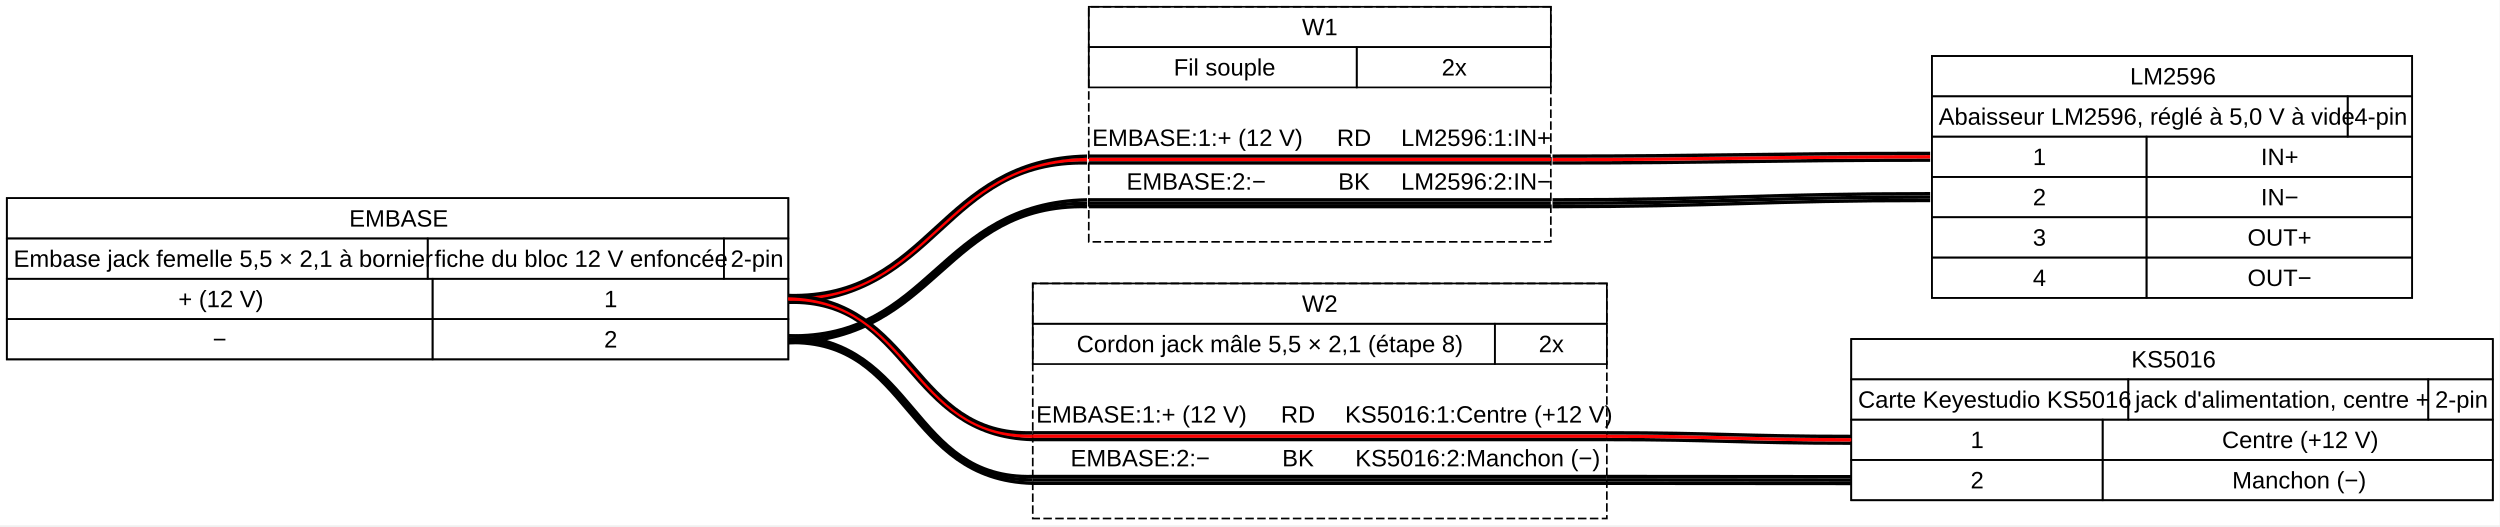
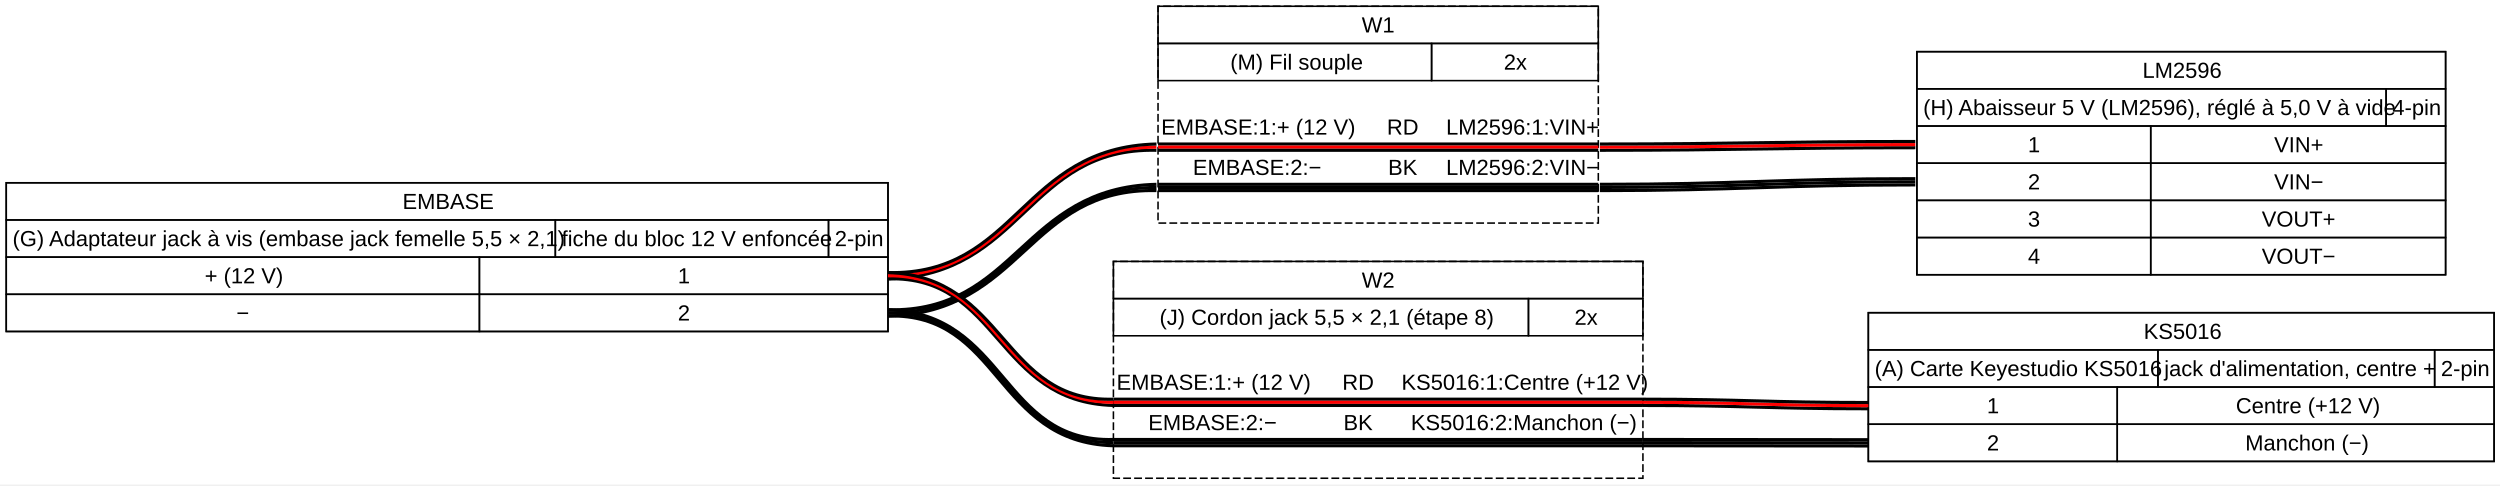
- <svg xmlns="http://www.w3.org/2000/svg" width="1473pt" height="310pt" viewBox="0.00 0.00 1473.00 310.00">
+ <svg xmlns="http://www.w3.org/2000/svg" width="1597pt" height="310pt" viewBox="0.00 0.00 1597.00 310.00">
  <g id="graph0" class="graph" transform="scale(1 1) rotate(0) translate(4 305.5)">
-     <polygon fill="#ffffff" stroke="none" points="-4,4 -4,-305.5 1468.75,-305.5 1468.75,4 -4,4" />
+     <polygon fill="#ffffff" stroke="none" points="-4,4 -4,-305.5 1593.25,-305.5 1593.25,4 -4,4" />
    <g id="node1" class="node">
-       <polygon fill="#ffffff" stroke="black" points="460.5,-188.75 0,-188.75 0,-93.75 460.5,-93.75 460.5,-188.75" />
-       <polygon fill="none" stroke="black" points="0,-165 0,-188.75 460.5,-188.75 460.5,-165 0,-165" />
-       <text xml:space="preserve" text-anchor="start" x="201.75" y="-172" font-family="arial" font-size="14.00">EMBASE</text>
-       <polygon fill="none" stroke="black" points="0,-141.25 0,-165 248,-165 248,-141.25 0,-141.25" />
-       <text xml:space="preserve" text-anchor="start" x="4" y="-148.25" font-family="arial" font-size="14.00">Embase jack femelle 5,5 × 2,1 à bornier</text>
-       <polygon fill="none" stroke="black" points="248,-141.25 248,-165 422.5,-165 422.5,-141.25 248,-141.25" />
-       <text xml:space="preserve" text-anchor="start" x="252" y="-148.25" font-family="arial" font-size="14.00">fiche du bloc 12 V enfoncée</text>
-       <polygon fill="none" stroke="black" points="422.5,-141.25 422.5,-165 460.5,-165 460.5,-141.25 422.5,-141.25" />
-       <text xml:space="preserve" text-anchor="start" x="426.5" y="-148.25" font-family="arial" font-size="14.00">2-pin</text>
-       <polygon fill="none" stroke="black" points="0,-117.5 0,-141.25 250.88,-141.25 250.88,-117.5 0,-117.5" />
-       <text xml:space="preserve" text-anchor="start" x="101.06" y="-124.5" font-family="arial" font-size="14.00">+ (12 V)</text>
-       <polygon fill="none" stroke="black" points="250.88,-117.5 250.88,-141.25 460.5,-141.25 460.5,-117.5 250.88,-117.5" />
-       <text xml:space="preserve" text-anchor="start" x="351.94" y="-124.5" font-family="arial" font-size="14.00">1</text>
-       <polygon fill="none" stroke="black" points="0,-93.75 0,-117.5 250.88,-117.5 250.88,-93.75 0,-93.75" />
-       <text xml:space="preserve" text-anchor="start" x="121.31" y="-100.75" font-family="arial" font-size="14.00">−</text>
-       <polygon fill="none" stroke="black" points="250.88,-93.75 250.88,-117.5 460.5,-117.5 460.5,-93.75 250.88,-93.75" />
-       <text xml:space="preserve" text-anchor="start" x="351.94" y="-100.75" font-family="arial" font-size="14.00">2</text>
+       <polygon fill="#ffffff" stroke="black" points="563.25,-188.75 0,-188.75 0,-93.75 563.25,-93.75 563.25,-188.75" />
+       <polygon fill="none" stroke="black" points="0,-165 0,-188.75 563.25,-188.75 563.25,-165 0,-165" />
+       <text xml:space="preserve" text-anchor="start" x="253.12" y="-172" font-family="arial" font-size="14.00">EMBASE</text>
+       <polygon fill="none" stroke="black" points="0,-141.25 0,-165 350.75,-165 350.75,-141.25 0,-141.25" />
+       <text xml:space="preserve" text-anchor="start" x="4" y="-148.25" font-family="arial" font-size="14.00">(G) Adaptateur jack à vis (embase jack femelle 5,5 × 2,1)</text>
+       <polygon fill="none" stroke="black" points="350.75,-141.25 350.75,-165 525.25,-165 525.25,-141.25 350.75,-141.25" />
+       <text xml:space="preserve" text-anchor="start" x="354.75" y="-148.25" font-family="arial" font-size="14.00">fiche du bloc 12 V enfoncée</text>
+       <polygon fill="none" stroke="black" points="525.25,-141.25 525.25,-165 563.25,-165 563.25,-141.25 525.25,-141.25" />
+       <text xml:space="preserve" text-anchor="start" x="529.25" y="-148.25" font-family="arial" font-size="14.00">2-pin</text>
+       <polygon fill="none" stroke="black" points="0,-117.5 0,-141.25 302.25,-141.25 302.25,-117.5 0,-117.5" />
+       <text xml:space="preserve" text-anchor="start" x="126.75" y="-124.5" font-family="arial" font-size="14.00">+ (12 V)</text>
+       <polygon fill="none" stroke="black" points="302.25,-117.5 302.25,-141.25 563.25,-141.25 563.25,-117.5 302.25,-117.5" />
+       <text xml:space="preserve" text-anchor="start" x="429" y="-124.5" font-family="arial" font-size="14.00">1</text>
+       <polygon fill="none" stroke="black" points="0,-93.75 0,-117.5 302.25,-117.5 302.25,-93.75 0,-93.75" />
+       <text xml:space="preserve" text-anchor="start" x="147" y="-100.75" font-family="arial" font-size="14.00">−</text>
+       <polygon fill="none" stroke="black" points="302.25,-93.75 302.25,-117.5 563.25,-117.5 563.25,-93.75 302.25,-93.75" />
+       <text xml:space="preserve" text-anchor="start" x="429" y="-100.75" font-family="arial" font-size="14.00">2</text>
    </g>
    <g id="node4" class="node">
-       <polygon fill="#ffffff" stroke="black" stroke-dasharray="5,2" points="909.75,-301.5 637.5,-301.5 637.5,-163 909.75,-163 909.75,-301.5" />
-       <polygon fill="none" stroke="black" points="637.5,-277.75 637.5,-301.5 909.75,-301.5 909.75,-277.75 637.5,-277.75" />
-       <text xml:space="preserve" text-anchor="start" x="763.12" y="-284.75" font-family="arial" font-size="14.00">W1</text>
-       <polygon fill="none" stroke="black" points="637.5,-254 637.5,-277.75 795.38,-277.75 795.38,-254 637.5,-254" />
-       <text xml:space="preserve" text-anchor="start" x="687.56" y="-261" font-family="arial" font-size="14.00">Fil souple</text>
-       <polygon fill="none" stroke="black" points="795.38,-254 795.38,-277.75 909.75,-277.75 909.75,-254 795.38,-254" />
-       <text xml:space="preserve" text-anchor="start" x="845.44" y="-261" font-family="arial" font-size="14.00">2x</text>
-       <text xml:space="preserve" text-anchor="start" x="698" y="-239.25" font-family="arial" font-size="14.00"> </text>
-       <text xml:space="preserve" text-anchor="start" x="639.5" y="-219.5" font-family="arial" font-size="14.00">EMBASE:1:+ (12 V)</text>
-       <text xml:space="preserve" text-anchor="start" x="764.25" y="-219.5" font-family="arial" font-size="14.00">     RD    </text>
-       <text xml:space="preserve" text-anchor="start" x="821.5" y="-219.5" font-family="arial" font-size="14.00">LM2596:1:IN+</text>
-       <polygon fill="#000000" stroke="none" points="637.5,-212.5 637.5,-214.5 909.75,-214.5 909.75,-212.5 637.5,-212.5" />
-       <polygon fill="#ff0000" stroke="none" points="637.5,-210.5 637.5,-212.5 909.75,-212.5 909.75,-210.5 637.5,-210.5" />
-       <polygon fill="#000000" stroke="none" points="637.5,-208.5 637.5,-210.5 909.75,-210.5 909.75,-208.5 637.5,-208.5" />
-       <text xml:space="preserve" text-anchor="start" x="659.75" y="-193.75" font-family="arial" font-size="14.00">EMBASE:2:−</text>
-       <text xml:space="preserve" text-anchor="start" x="765" y="-193.75" font-family="arial" font-size="14.00">     BK    </text>
-       <text xml:space="preserve" text-anchor="start" x="821.5" y="-193.75" font-family="arial" font-size="14.00">LM2596:2:IN−</text>
-       <polygon fill="#000000" stroke="none" points="637.5,-186.75 637.5,-188.75 909.75,-188.75 909.75,-186.75 637.5,-186.75" />
-       <polygon fill="#000000" stroke="none" points="637.5,-184.75 637.5,-186.75 909.75,-186.75 909.75,-184.75 637.5,-184.75" />
-       <polygon fill="#000000" stroke="none" points="637.5,-182.75 637.5,-184.75 909.75,-184.75 909.75,-182.75 637.5,-182.75" />
-       <text xml:space="preserve" text-anchor="start" x="698" y="-168" font-family="arial" font-size="14.00"> </text>
+       <polygon fill="#ffffff" stroke="black" stroke-dasharray="5,2" points="1017,-301.5 735.75,-301.5 735.75,-163 1017,-163 1017,-301.5" />
+       <polygon fill="none" stroke="black" points="735.75,-277.75 735.75,-301.5 1017,-301.5 1017,-277.75 735.75,-277.75" />
+       <text xml:space="preserve" text-anchor="start" x="865.88" y="-284.75" font-family="arial" font-size="14.00">W1</text>
+       <polygon fill="none" stroke="black" points="735.75,-254 735.75,-277.75 910.5,-277.75 910.5,-254 735.75,-254" />
+       <text xml:space="preserve" text-anchor="start" x="781.88" y="-261" font-family="arial" font-size="14.00">(M) Fil souple</text>
+       <polygon fill="none" stroke="black" points="910.5,-254 910.5,-277.75 1017,-277.75 1017,-254 910.5,-254" />
+       <text xml:space="preserve" text-anchor="start" x="956.62" y="-261" font-family="arial" font-size="14.00">2x</text>
+       <text xml:space="preserve" text-anchor="start" x="796.25" y="-239.25" font-family="arial" font-size="14.00"> </text>
+       <text xml:space="preserve" text-anchor="start" x="737.75" y="-219.5" font-family="arial" font-size="14.00">EMBASE:1:+ (12 V)</text>
+       <text xml:space="preserve" text-anchor="start" x="862.5" y="-219.5" font-family="arial" font-size="14.00">     RD    </text>
+       <text xml:space="preserve" text-anchor="start" x="919.75" y="-219.5" font-family="arial" font-size="14.00">LM2596:1:VIN+</text>
+       <polygon fill="#000000" stroke="none" points="735.75,-212.5 735.75,-214.5 1017,-214.5 1017,-212.5 735.75,-212.5" />
+       <polygon fill="#ff0000" stroke="none" points="735.75,-210.5 735.75,-212.5 1017,-212.5 1017,-210.5 735.75,-210.5" />
+       <polygon fill="#000000" stroke="none" points="735.75,-208.5 735.75,-210.5 1017,-210.5 1017,-208.5 735.75,-208.5" />
+       <text xml:space="preserve" text-anchor="start" x="758" y="-193.75" font-family="arial" font-size="14.00">EMBASE:2:−</text>
+       <text xml:space="preserve" text-anchor="start" x="863.25" y="-193.75" font-family="arial" font-size="14.00">     BK    </text>
+       <text xml:space="preserve" text-anchor="start" x="919.75" y="-193.75" font-family="arial" font-size="14.00">LM2596:2:VIN−</text>
+       <polygon fill="#000000" stroke="none" points="735.75,-186.75 735.75,-188.75 1017,-188.75 1017,-186.75 735.75,-186.75" />
+       <polygon fill="#000000" stroke="none" points="735.75,-184.75 735.75,-186.75 1017,-186.75 1017,-184.75 735.75,-184.75" />
+       <polygon fill="#000000" stroke="none" points="735.75,-182.75 735.75,-184.75 1017,-184.75 1017,-182.75 735.75,-182.75" />
+       <text xml:space="preserve" text-anchor="start" x="796.25" y="-168" font-family="arial" font-size="14.00"> </text>
    </g>
    <g id="edge1" class="edge">
-       <path fill="none" stroke="#000000" stroke-width="2" d="M460.5,-127.38C548.82,-129.29 552.18,-211.42 636.5,-209.5" />
-       <path fill="none" stroke="#ff0000" stroke-width="2" d="M460.5,-129.38C546.82,-129.38 550.18,-211.5 636.5,-211.5" />
-       <path fill="none" stroke="#000000" stroke-width="2" d="M460.5,-131.37C544.82,-129.46 548.18,-211.58 636.5,-213.5" />
+       <path fill="none" stroke="#000000" stroke-width="2" d="M563.25,-127.38C649.76,-129.31 652.24,-211.44 734.75,-209.5" />
+       <path fill="none" stroke="#ff0000" stroke-width="2" d="M563.25,-129.38C647.76,-129.38 650.24,-211.5 734.75,-211.5" />
+       <path fill="none" stroke="#000000" stroke-width="2" d="M563.25,-131.37C645.76,-129.44 648.24,-211.56 734.75,-213.5" />
    </g>
    <g id="edge3" class="edge">
-       <path fill="none" stroke="#000000" stroke-width="2" d="M460.5,-103.63C548.44,-105.52 552.55,-185.65 636.5,-183.75" />
-       <path fill="none" stroke="#000000" stroke-width="2" d="M460.5,-105.62C546.45,-105.62 550.55,-185.75 636.5,-185.75" />
-       <path fill="none" stroke="#000000" stroke-width="2" d="M460.5,-107.62C544.45,-105.73 548.56,-185.85 636.5,-187.75" />
+       <path fill="none" stroke="#000000" stroke-width="2" d="M563.25,-103.63C649.38,-105.54 652.62,-185.67 734.75,-183.75" />
+       <path fill="none" stroke="#000000" stroke-width="2" d="M563.25,-105.62C647.38,-105.62 650.62,-185.75 734.75,-185.75" />
+       <path fill="none" stroke="#000000" stroke-width="2" d="M563.25,-107.62C645.38,-105.71 648.62,-185.83 734.75,-187.75" />
    </g>
    <g id="node5" class="node">
-       <polygon fill="#ffffff" stroke="black" stroke-dasharray="5,2" points="942.75,-138.5 604.5,-138.5 604.5,0 942.75,0 942.75,-138.5" />
-       <polygon fill="none" stroke="black" points="604.5,-114.75 604.5,-138.5 942.75,-138.5 942.75,-114.75 604.5,-114.75" />
-       <text xml:space="preserve" text-anchor="start" x="763.12" y="-121.75" font-family="arial" font-size="14.00">W2</text>
-       <polygon fill="none" stroke="black" points="604.5,-91 604.5,-114.75 876.75,-114.75 876.75,-91 604.5,-91" />
-       <text xml:space="preserve" text-anchor="start" x="630.38" y="-98" font-family="arial" font-size="14.00">Cordon jack mâle 5,5 × 2,1 (étape 8)</text>
-       <polygon fill="none" stroke="black" points="876.75,-91 876.75,-114.75 942.75,-114.75 942.75,-91 876.75,-91" />
-       <text xml:space="preserve" text-anchor="start" x="902.62" y="-98" font-family="arial" font-size="14.00">2x</text>
-       <text xml:space="preserve" text-anchor="start" x="665" y="-76.25" font-family="arial" font-size="14.00"> </text>
-       <text xml:space="preserve" text-anchor="start" x="606.5" y="-56.5" font-family="arial" font-size="14.00">EMBASE:1:+ (12 V)</text>
-       <text xml:space="preserve" text-anchor="start" x="731.25" y="-56.5" font-family="arial" font-size="14.00">     RD    </text>
-       <text xml:space="preserve" text-anchor="start" x="788.5" y="-56.5" font-family="arial" font-size="14.00">KS5016:1:Centre (+12 V)</text>
-       <polygon fill="#000000" stroke="none" points="604.5,-49.5 604.5,-51.5 942.75,-51.5 942.75,-49.5 604.5,-49.5" />
-       <polygon fill="#ff0000" stroke="none" points="604.5,-47.5 604.5,-49.5 942.75,-49.5 942.75,-47.5 604.5,-47.5" />
-       <polygon fill="#000000" stroke="none" points="604.5,-45.5 604.5,-47.5 942.75,-47.5 942.75,-45.5 604.5,-45.5" />
-       <text xml:space="preserve" text-anchor="start" x="626.75" y="-30.75" font-family="arial" font-size="14.00">EMBASE:2:−</text>
-       <text xml:space="preserve" text-anchor="start" x="732" y="-30.75" font-family="arial" font-size="14.00">     BK    </text>
-       <text xml:space="preserve" text-anchor="start" x="794.5" y="-30.75" font-family="arial" font-size="14.00">KS5016:2:Manchon (−)</text>
-       <polygon fill="#000000" stroke="none" points="604.5,-23.75 604.5,-25.75 942.75,-25.75 942.75,-23.75 604.5,-23.75" />
-       <polygon fill="#000000" stroke="none" points="604.5,-21.75 604.5,-23.75 942.75,-23.75 942.75,-21.75 604.5,-21.75" />
-       <polygon fill="#000000" stroke="none" points="604.5,-19.75 604.5,-21.75 942.75,-21.75 942.75,-19.75 604.5,-19.75" />
-       <text xml:space="preserve" text-anchor="start" x="665" y="-5" font-family="arial" font-size="14.00"> </text>
+       <polygon fill="#ffffff" stroke="black" stroke-dasharray="5,2" points="1045.5,-138.5 707.25,-138.5 707.25,0 1045.5,0 1045.5,-138.5" />
+       <polygon fill="none" stroke="black" points="707.25,-114.75 707.25,-138.5 1045.5,-138.5 1045.5,-114.75 707.25,-114.75" />
+       <text xml:space="preserve" text-anchor="start" x="865.88" y="-121.75" font-family="arial" font-size="14.00">W2</text>
+       <polygon fill="none" stroke="black" points="707.25,-91 707.25,-114.75 972.38,-114.75 972.38,-91 707.25,-91" />
+       <text xml:space="preserve" text-anchor="start" x="736.69" y="-98" font-family="arial" font-size="14.00">(J) Cordon jack 5,5 × 2,1 (étape 8)</text>
+       <polygon fill="none" stroke="black" points="972.38,-91 972.38,-114.75 1045.5,-114.75 1045.5,-91 972.38,-91" />
+       <text xml:space="preserve" text-anchor="start" x="1001.81" y="-98" font-family="arial" font-size="14.00">2x</text>
+       <text xml:space="preserve" text-anchor="start" x="767.75" y="-76.25" font-family="arial" font-size="14.00"> </text>
+       <text xml:space="preserve" text-anchor="start" x="709.25" y="-56.5" font-family="arial" font-size="14.00">EMBASE:1:+ (12 V)</text>
+       <text xml:space="preserve" text-anchor="start" x="834" y="-56.5" font-family="arial" font-size="14.00">     RD    </text>
+       <text xml:space="preserve" text-anchor="start" x="891.25" y="-56.5" font-family="arial" font-size="14.00">KS5016:1:Centre (+12 V)</text>
+       <polygon fill="#000000" stroke="none" points="707.25,-49.5 707.25,-51.5 1045.5,-51.5 1045.5,-49.5 707.25,-49.5" />
+       <polygon fill="#ff0000" stroke="none" points="707.25,-47.5 707.25,-49.5 1045.5,-49.5 1045.5,-47.5 707.25,-47.5" />
+       <polygon fill="#000000" stroke="none" points="707.25,-45.5 707.25,-47.5 1045.5,-47.5 1045.5,-45.5 707.25,-45.5" />
+       <text xml:space="preserve" text-anchor="start" x="729.5" y="-30.75" font-family="arial" font-size="14.00">EMBASE:2:−</text>
+       <text xml:space="preserve" text-anchor="start" x="834.75" y="-30.75" font-family="arial" font-size="14.00">     BK    </text>
+       <text xml:space="preserve" text-anchor="start" x="897.25" y="-30.75" font-family="arial" font-size="14.00">KS5016:2:Manchon (−)</text>
+       <polygon fill="#000000" stroke="none" points="707.25,-23.75 707.25,-25.75 1045.5,-25.75 1045.5,-23.75 707.25,-23.75" />
+       <polygon fill="#000000" stroke="none" points="707.25,-21.75 707.25,-23.75 1045.5,-23.75 1045.5,-21.75 707.25,-21.75" />
+       <polygon fill="#000000" stroke="none" points="707.25,-19.75 707.25,-21.75 1045.5,-21.75 1045.5,-19.75 707.25,-19.75" />
+       <text xml:space="preserve" text-anchor="start" x="767.75" y="-5" font-family="arial" font-size="14.00"> </text>
    </g>
    <g id="edge5" class="edge">
-       <path fill="none" stroke="#000000" stroke-width="2" d="M460.5,-127.38C531.9,-129.44 529.1,-48.57 604.5,-46.5" />
-       <path fill="none" stroke="#ff0000" stroke-width="2" d="M460.5,-129.38C533.9,-129.38 531.1,-48.5 604.5,-48.5" />
-       <path fill="none" stroke="#000000" stroke-width="2" d="M460.5,-131.37C535.9,-129.31 533.1,-48.43 604.5,-50.5" />
+       <path fill="none" stroke="#000000" stroke-width="2" d="M563.25,-127.38C634.65,-129.44 631.85,-48.57 707.25,-46.5" />
+       <path fill="none" stroke="#ff0000" stroke-width="2" d="M563.25,-129.38C636.65,-129.38 633.85,-48.5 707.25,-48.5" />
+       <path fill="none" stroke="#000000" stroke-width="2" d="M563.25,-131.37C638.65,-129.31 635.85,-48.43 707.25,-50.5" />
    </g>
    <g id="edge7" class="edge">
-       <path fill="none" stroke="#000000" stroke-width="2" d="M460.5,-103.63C532.34,-105.71 528.66,-22.84 604.5,-20.75" />
-       <path fill="none" stroke="#000000" stroke-width="2" d="M460.5,-105.62C534.34,-105.63 530.66,-22.75 604.5,-22.75" />
-       <path fill="none" stroke="#000000" stroke-width="2" d="M460.5,-107.62C536.34,-105.54 532.66,-22.66 604.5,-24.75" />
+       <path fill="none" stroke="#000000" stroke-width="2" d="M563.25,-103.63C635.09,-105.71 631.41,-22.84 707.25,-20.75" />
+       <path fill="none" stroke="#000000" stroke-width="2" d="M563.25,-105.62C637.09,-105.63 633.41,-22.75 707.25,-22.75" />
+       <path fill="none" stroke="#000000" stroke-width="2" d="M563.25,-107.62C639.09,-105.54 635.41,-22.66 707.25,-24.75" />
    </g>
    <g id="node2" class="node">
-       <polygon fill="#ffffff" stroke="black" points="1417.25,-272.5 1134.25,-272.5 1134.25,-130 1417.25,-130 1417.25,-272.5" />
-       <polygon fill="none" stroke="black" points="1134.25,-248.75 1134.25,-272.5 1417.25,-272.5 1417.25,-248.75 1134.25,-248.75" />
-       <text xml:space="preserve" text-anchor="start" x="1251" y="-255.75" font-family="arial" font-size="14.00">LM2596</text>
-       <polygon fill="none" stroke="black" points="1134.25,-225 1134.25,-248.75 1379.25,-248.75 1379.25,-225 1134.25,-225" />
-       <text xml:space="preserve" text-anchor="start" x="1138.25" y="-232" font-family="arial" font-size="14.00">Abaisseur LM2596, réglé à 5,0 V à vide</text>
-       <polygon fill="none" stroke="black" points="1379.25,-225 1379.25,-248.75 1417.25,-248.75 1417.25,-225 1379.25,-225" />
-       <text xml:space="preserve" text-anchor="start" x="1383.25" y="-232" font-family="arial" font-size="14.00">4-pin</text>
-       <polygon fill="none" stroke="black" points="1134.25,-201.25 1134.25,-225 1260.75,-225 1260.75,-201.25 1134.25,-201.25" />
-       <text xml:space="preserve" text-anchor="start" x="1193.75" y="-208.25" font-family="arial" font-size="14.00">1</text>
-       <polygon fill="none" stroke="black" points="1260.75,-201.25 1260.75,-225 1417.25,-225 1417.25,-201.25 1260.75,-201.25" />
-       <text xml:space="preserve" text-anchor="start" x="1328.12" y="-208.25" font-family="arial" font-size="14.00">IN+</text>
-       <polygon fill="none" stroke="black" points="1134.25,-177.5 1134.25,-201.25 1260.75,-201.25 1260.75,-177.5 1134.25,-177.5" />
-       <text xml:space="preserve" text-anchor="start" x="1193.75" y="-184.5" font-family="arial" font-size="14.00">2</text>
-       <polygon fill="none" stroke="black" points="1260.75,-177.5 1260.75,-201.25 1417.25,-201.25 1417.25,-177.5 1260.75,-177.5" />
-       <text xml:space="preserve" text-anchor="start" x="1328.12" y="-184.5" font-family="arial" font-size="14.00">IN−</text>
-       <polygon fill="none" stroke="black" points="1134.25,-153.75 1134.25,-177.5 1260.75,-177.5 1260.75,-153.75 1134.25,-153.75" />
-       <text xml:space="preserve" text-anchor="start" x="1193.75" y="-160.75" font-family="arial" font-size="14.00">3</text>
-       <polygon fill="none" stroke="black" points="1260.75,-153.75 1260.75,-177.5 1417.25,-177.5 1417.25,-153.75 1260.75,-153.75" />
-       <text xml:space="preserve" text-anchor="start" x="1320.25" y="-160.75" font-family="arial" font-size="14.00">OUT+</text>
-       <polygon fill="none" stroke="black" points="1134.25,-130 1134.25,-153.75 1260.75,-153.75 1260.75,-130 1134.25,-130" />
-       <text xml:space="preserve" text-anchor="start" x="1193.75" y="-137" font-family="arial" font-size="14.00">4</text>
-       <polygon fill="none" stroke="black" points="1260.75,-130 1260.75,-153.75 1417.25,-153.75 1417.25,-130 1260.75,-130" />
-       <text xml:space="preserve" text-anchor="start" x="1320.25" y="-137" font-family="arial" font-size="14.00">OUT−</text>
+       <polygon fill="#ffffff" stroke="black" points="1558.25,-272.5 1220.5,-272.5 1220.5,-130 1558.25,-130 1558.25,-272.5" />
+       <polygon fill="none" stroke="black" points="1220.5,-248.75 1220.5,-272.5 1558.25,-272.5 1558.25,-248.75 1220.5,-248.75" />
+       <text xml:space="preserve" text-anchor="start" x="1364.62" y="-255.75" font-family="arial" font-size="14.00">LM2596</text>
+       <polygon fill="none" stroke="black" points="1220.5,-225 1220.5,-248.75 1520.25,-248.75 1520.25,-225 1220.5,-225" />
+       <text xml:space="preserve" text-anchor="start" x="1224.5" y="-232" font-family="arial" font-size="14.00">(H) Abaisseur 5 V (LM2596), réglé à 5,0 V à vide</text>
+       <polygon fill="none" stroke="black" points="1520.25,-225 1520.25,-248.75 1558.25,-248.75 1558.25,-225 1520.25,-225" />
+       <text xml:space="preserve" text-anchor="start" x="1524.25" y="-232" font-family="arial" font-size="14.00">4-pin</text>
+       <polygon fill="none" stroke="black" points="1220.5,-201.25 1220.5,-225 1369.88,-225 1369.88,-201.25 1220.5,-201.25" />
+       <text xml:space="preserve" text-anchor="start" x="1291.44" y="-208.25" font-family="arial" font-size="14.00">1</text>
+       <polygon fill="none" stroke="black" points="1369.88,-201.25 1369.88,-225 1558.25,-225 1558.25,-201.25 1369.88,-201.25" />
+       <text xml:space="preserve" text-anchor="start" x="1448.69" y="-208.25" font-family="arial" font-size="14.00">VIN+</text>
+       <polygon fill="none" stroke="black" points="1220.5,-177.5 1220.5,-201.25 1369.88,-201.25 1369.88,-177.5 1220.5,-177.5" />
+       <text xml:space="preserve" text-anchor="start" x="1291.44" y="-184.5" font-family="arial" font-size="14.00">2</text>
+       <polygon fill="none" stroke="black" points="1369.88,-177.5 1369.88,-201.25 1558.25,-201.25 1558.25,-177.5 1369.88,-177.5" />
+       <text xml:space="preserve" text-anchor="start" x="1448.69" y="-184.5" font-family="arial" font-size="14.00">VIN−</text>
+       <polygon fill="none" stroke="black" points="1220.5,-153.75 1220.5,-177.5 1369.88,-177.5 1369.88,-153.75 1220.5,-153.75" />
+       <text xml:space="preserve" text-anchor="start" x="1291.44" y="-160.75" font-family="arial" font-size="14.00">3</text>
+       <polygon fill="none" stroke="black" points="1369.88,-153.75 1369.88,-177.5 1558.25,-177.5 1558.25,-153.75 1369.88,-153.75" />
+       <text xml:space="preserve" text-anchor="start" x="1440.81" y="-160.75" font-family="arial" font-size="14.00">VOUT+</text>
+       <polygon fill="none" stroke="black" points="1220.5,-130 1220.5,-153.75 1369.88,-153.75 1369.88,-130 1220.5,-130" />
+       <text xml:space="preserve" text-anchor="start" x="1291.44" y="-137" font-family="arial" font-size="14.00">4</text>
+       <polygon fill="none" stroke="black" points="1369.88,-130 1369.88,-153.75 1558.25,-153.75 1558.25,-130 1369.88,-130" />
+       <text xml:space="preserve" text-anchor="start" x="1440.81" y="-137" font-family="arial" font-size="14.00">VOUT−</text>
    </g>
    <g id="node3" class="node">
-       <polygon fill="#ffffff" stroke="black" points="1464.75,-105.75 1086.75,-105.75 1086.75,-10.75 1464.75,-10.75 1464.75,-105.75" />
-       <polygon fill="none" stroke="black" points="1086.75,-82 1086.75,-105.75 1464.75,-105.75 1464.75,-82 1086.75,-82" />
-       <text xml:space="preserve" text-anchor="start" x="1251.75" y="-89" font-family="arial" font-size="14.00">KS5016</text>
-       <polygon fill="none" stroke="black" points="1086.75,-58.25 1086.75,-82 1250,-82 1250,-58.25 1086.75,-58.25" />
-       <text xml:space="preserve" text-anchor="start" x="1090.75" y="-65.25" font-family="arial" font-size="14.00">Carte Keyestudio KS5016</text>
-       <polygon fill="none" stroke="black" points="1250,-58.25 1250,-82 1426.75,-82 1426.75,-58.25 1250,-58.25" />
-       <text xml:space="preserve" text-anchor="start" x="1254" y="-65.25" font-family="arial" font-size="14.00">jack d'alimentation, centre +</text>
-       <polygon fill="none" stroke="black" points="1426.75,-58.25 1426.75,-82 1464.75,-82 1464.75,-58.25 1426.75,-58.25" />
-       <text xml:space="preserve" text-anchor="start" x="1430.75" y="-65.25" font-family="arial" font-size="14.00">2-pin</text>
-       <polygon fill="none" stroke="black" points="1086.75,-34.5 1086.75,-58.25 1234.88,-58.25 1234.88,-34.5 1086.75,-34.5" />
-       <text xml:space="preserve" text-anchor="start" x="1157.06" y="-41.5" font-family="arial" font-size="14.00">1</text>
-       <polygon fill="none" stroke="black" points="1234.88,-34.5 1234.88,-58.25 1464.75,-58.25 1464.75,-34.5 1234.88,-34.5" />
-       <text xml:space="preserve" text-anchor="start" x="1305.19" y="-41.5" font-family="arial" font-size="14.00">Centre (+12 V)</text>
-       <polygon fill="none" stroke="black" points="1086.75,-10.75 1086.75,-34.5 1234.88,-34.5 1234.88,-10.75 1086.75,-10.75" />
-       <text xml:space="preserve" text-anchor="start" x="1157.06" y="-17.75" font-family="arial" font-size="14.00">2</text>
-       <polygon fill="none" stroke="black" points="1234.88,-10.75 1234.88,-34.5 1464.75,-34.5 1464.75,-10.75 1234.88,-10.75" />
-       <text xml:space="preserve" text-anchor="start" x="1311.19" y="-17.75" font-family="arial" font-size="14.00">Manchon (−)</text>
+       <polygon fill="#ffffff" stroke="black" points="1589.25,-105.75 1189.5,-105.75 1189.5,-10.75 1589.25,-10.75 1589.25,-105.75" />
+       <polygon fill="none" stroke="black" points="1189.5,-82 1189.5,-105.75 1589.25,-105.75 1589.25,-82 1189.5,-82" />
+       <text xml:space="preserve" text-anchor="start" x="1365.38" y="-89" font-family="arial" font-size="14.00">KS5016</text>
+       <polygon fill="none" stroke="black" points="1189.5,-58.25 1189.5,-82 1374.5,-82 1374.5,-58.25 1189.5,-58.25" />
+       <text xml:space="preserve" text-anchor="start" x="1193.5" y="-65.25" font-family="arial" font-size="14.00">(A) Carte Keyestudio KS5016</text>
+       <polygon fill="none" stroke="black" points="1374.5,-58.25 1374.5,-82 1551.25,-82 1551.25,-58.25 1374.5,-58.25" />
+       <text xml:space="preserve" text-anchor="start" x="1378.5" y="-65.25" font-family="arial" font-size="14.00">jack d'alimentation, centre +</text>
+       <polygon fill="none" stroke="black" points="1551.25,-58.25 1551.25,-82 1589.25,-82 1589.25,-58.25 1551.25,-58.25" />
+       <text xml:space="preserve" text-anchor="start" x="1555.25" y="-65.25" font-family="arial" font-size="14.00">2-pin</text>
+       <polygon fill="none" stroke="black" points="1189.5,-34.5 1189.5,-58.25 1348.5,-58.25 1348.5,-34.5 1189.5,-34.5" />
+       <text xml:space="preserve" text-anchor="start" x="1265.25" y="-41.5" font-family="arial" font-size="14.00">1</text>
+       <polygon fill="none" stroke="black" points="1348.5,-34.5 1348.5,-58.25 1589.25,-58.25 1589.25,-34.5 1348.5,-34.5" />
+       <text xml:space="preserve" text-anchor="start" x="1424.25" y="-41.5" font-family="arial" font-size="14.00">Centre (+12 V)</text>
+       <polygon fill="none" stroke="black" points="1189.5,-10.75 1189.5,-34.5 1348.5,-34.5 1348.5,-10.75 1189.5,-10.75" />
+       <text xml:space="preserve" text-anchor="start" x="1265.25" y="-17.75" font-family="arial" font-size="14.00">2</text>
+       <polygon fill="none" stroke="black" points="1348.5,-10.75 1348.5,-34.5 1589.25,-34.5 1589.25,-10.75 1348.5,-10.75" />
+       <text xml:space="preserve" text-anchor="start" x="1430.25" y="-17.75" font-family="arial" font-size="14.00">Manchon (−)</text>
    </g>
    <g id="edge2" class="edge">
-       <path fill="none" stroke="#000000" stroke-width="2" d="M910.75,-209.5C1009.77,-209.5 1034.49,-211.13 1133.25,-211.13" />
-       <path fill="none" stroke="#ff0000" stroke-width="2" d="M910.75,-211.5C1009.64,-211.5 1034.36,-213.12 1133.25,-213.12" />
-       <path fill="none" stroke="#000000" stroke-width="2" d="M910.75,-213.5C1009.51,-213.5 1034.23,-215.12 1133.25,-215.12" />
+       <path fill="none" stroke="#000000" stroke-width="2" d="M1018,-209.5C1107.7,-209.51 1130.09,-211.13 1219.5,-211.13" />
+       <path fill="none" stroke="#ff0000" stroke-width="2" d="M1018,-211.5C1107.56,-211.5 1129.94,-213.12 1219.5,-213.12" />
+       <path fill="none" stroke="#000000" stroke-width="2" d="M1018,-213.5C1107.41,-213.49 1129.8,-215.12 1219.5,-215.12" />
    </g>
    <g id="edge4" class="edge">
-       <path fill="none" stroke="#000000" stroke-width="2" d="M910.75,-183.75C1009.94,-183.77 1034.64,-187.4 1133.25,-187.38" />
-       <path fill="none" stroke="#000000" stroke-width="2" d="M910.75,-185.75C1009.65,-185.75 1034.35,-189.38 1133.25,-189.38" />
-       <path fill="none" stroke="#000000" stroke-width="2" d="M910.75,-187.75C1009.36,-187.73 1034.06,-191.35 1133.25,-191.37" />
+       <path fill="none" stroke="#000000" stroke-width="2" d="M1018,-183.75C1107.89,-183.78 1130.25,-187.4 1219.5,-187.38" />
+       <path fill="none" stroke="#000000" stroke-width="2" d="M1018,-185.75C1107.57,-185.75 1129.93,-189.38 1219.5,-189.38" />
+       <path fill="none" stroke="#000000" stroke-width="2" d="M1018,-187.75C1107.25,-187.72 1129.61,-191.35 1219.5,-191.37" />
    </g>
    <g id="edge6" class="edge">
-       <path fill="none" stroke="#000000" stroke-width="2" d="M942.75,-46.5C1006.49,-46.52 1022.48,-44.39 1086.75,-44.38" />
-       <path fill="none" stroke="#ff0000" stroke-width="2" d="M942.75,-48.5C1006.76,-48.5 1022.74,-46.38 1086.75,-46.37" />
-       <path fill="none" stroke="#000000" stroke-width="2" d="M942.75,-50.5C1007.02,-50.48 1023.01,-48.36 1086.75,-48.37" />
+       <path fill="none" stroke="#000000" stroke-width="2" d="M1045.5,-46.5C1109.24,-46.52 1125.23,-44.39 1189.5,-44.38" />
+       <path fill="none" stroke="#ff0000" stroke-width="2" d="M1045.5,-48.5C1109.51,-48.5 1125.49,-46.38 1189.5,-46.37" />
+       <path fill="none" stroke="#000000" stroke-width="2" d="M1045.5,-50.5C1109.77,-50.48 1125.76,-48.36 1189.5,-48.37" />
    </g>
    <g id="edge8" class="edge">
-       <path fill="none" stroke="#000000" stroke-width="2" d="M942.75,-20.75C1006.73,-20.75 1022.73,-20.63 1086.75,-20.63" />
-       <path fill="none" stroke="#000000" stroke-width="2" d="M942.75,-22.75C1006.75,-22.75 1022.75,-22.63 1086.75,-22.63" />
-       <path fill="none" stroke="#000000" stroke-width="2" d="M942.75,-24.75C1006.77,-24.75 1022.77,-24.62 1086.75,-24.62" />
+       <path fill="none" stroke="#000000" stroke-width="2" d="M1045.5,-20.75C1109.48,-20.75 1125.48,-20.63 1189.5,-20.63" />
+       <path fill="none" stroke="#000000" stroke-width="2" d="M1045.5,-22.75C1109.5,-22.75 1125.5,-22.63 1189.5,-22.63" />
+       <path fill="none" stroke="#000000" stroke-width="2" d="M1045.5,-24.75C1109.52,-24.75 1125.52,-24.62 1189.5,-24.62" />
    </g>
  </g>
</svg>
